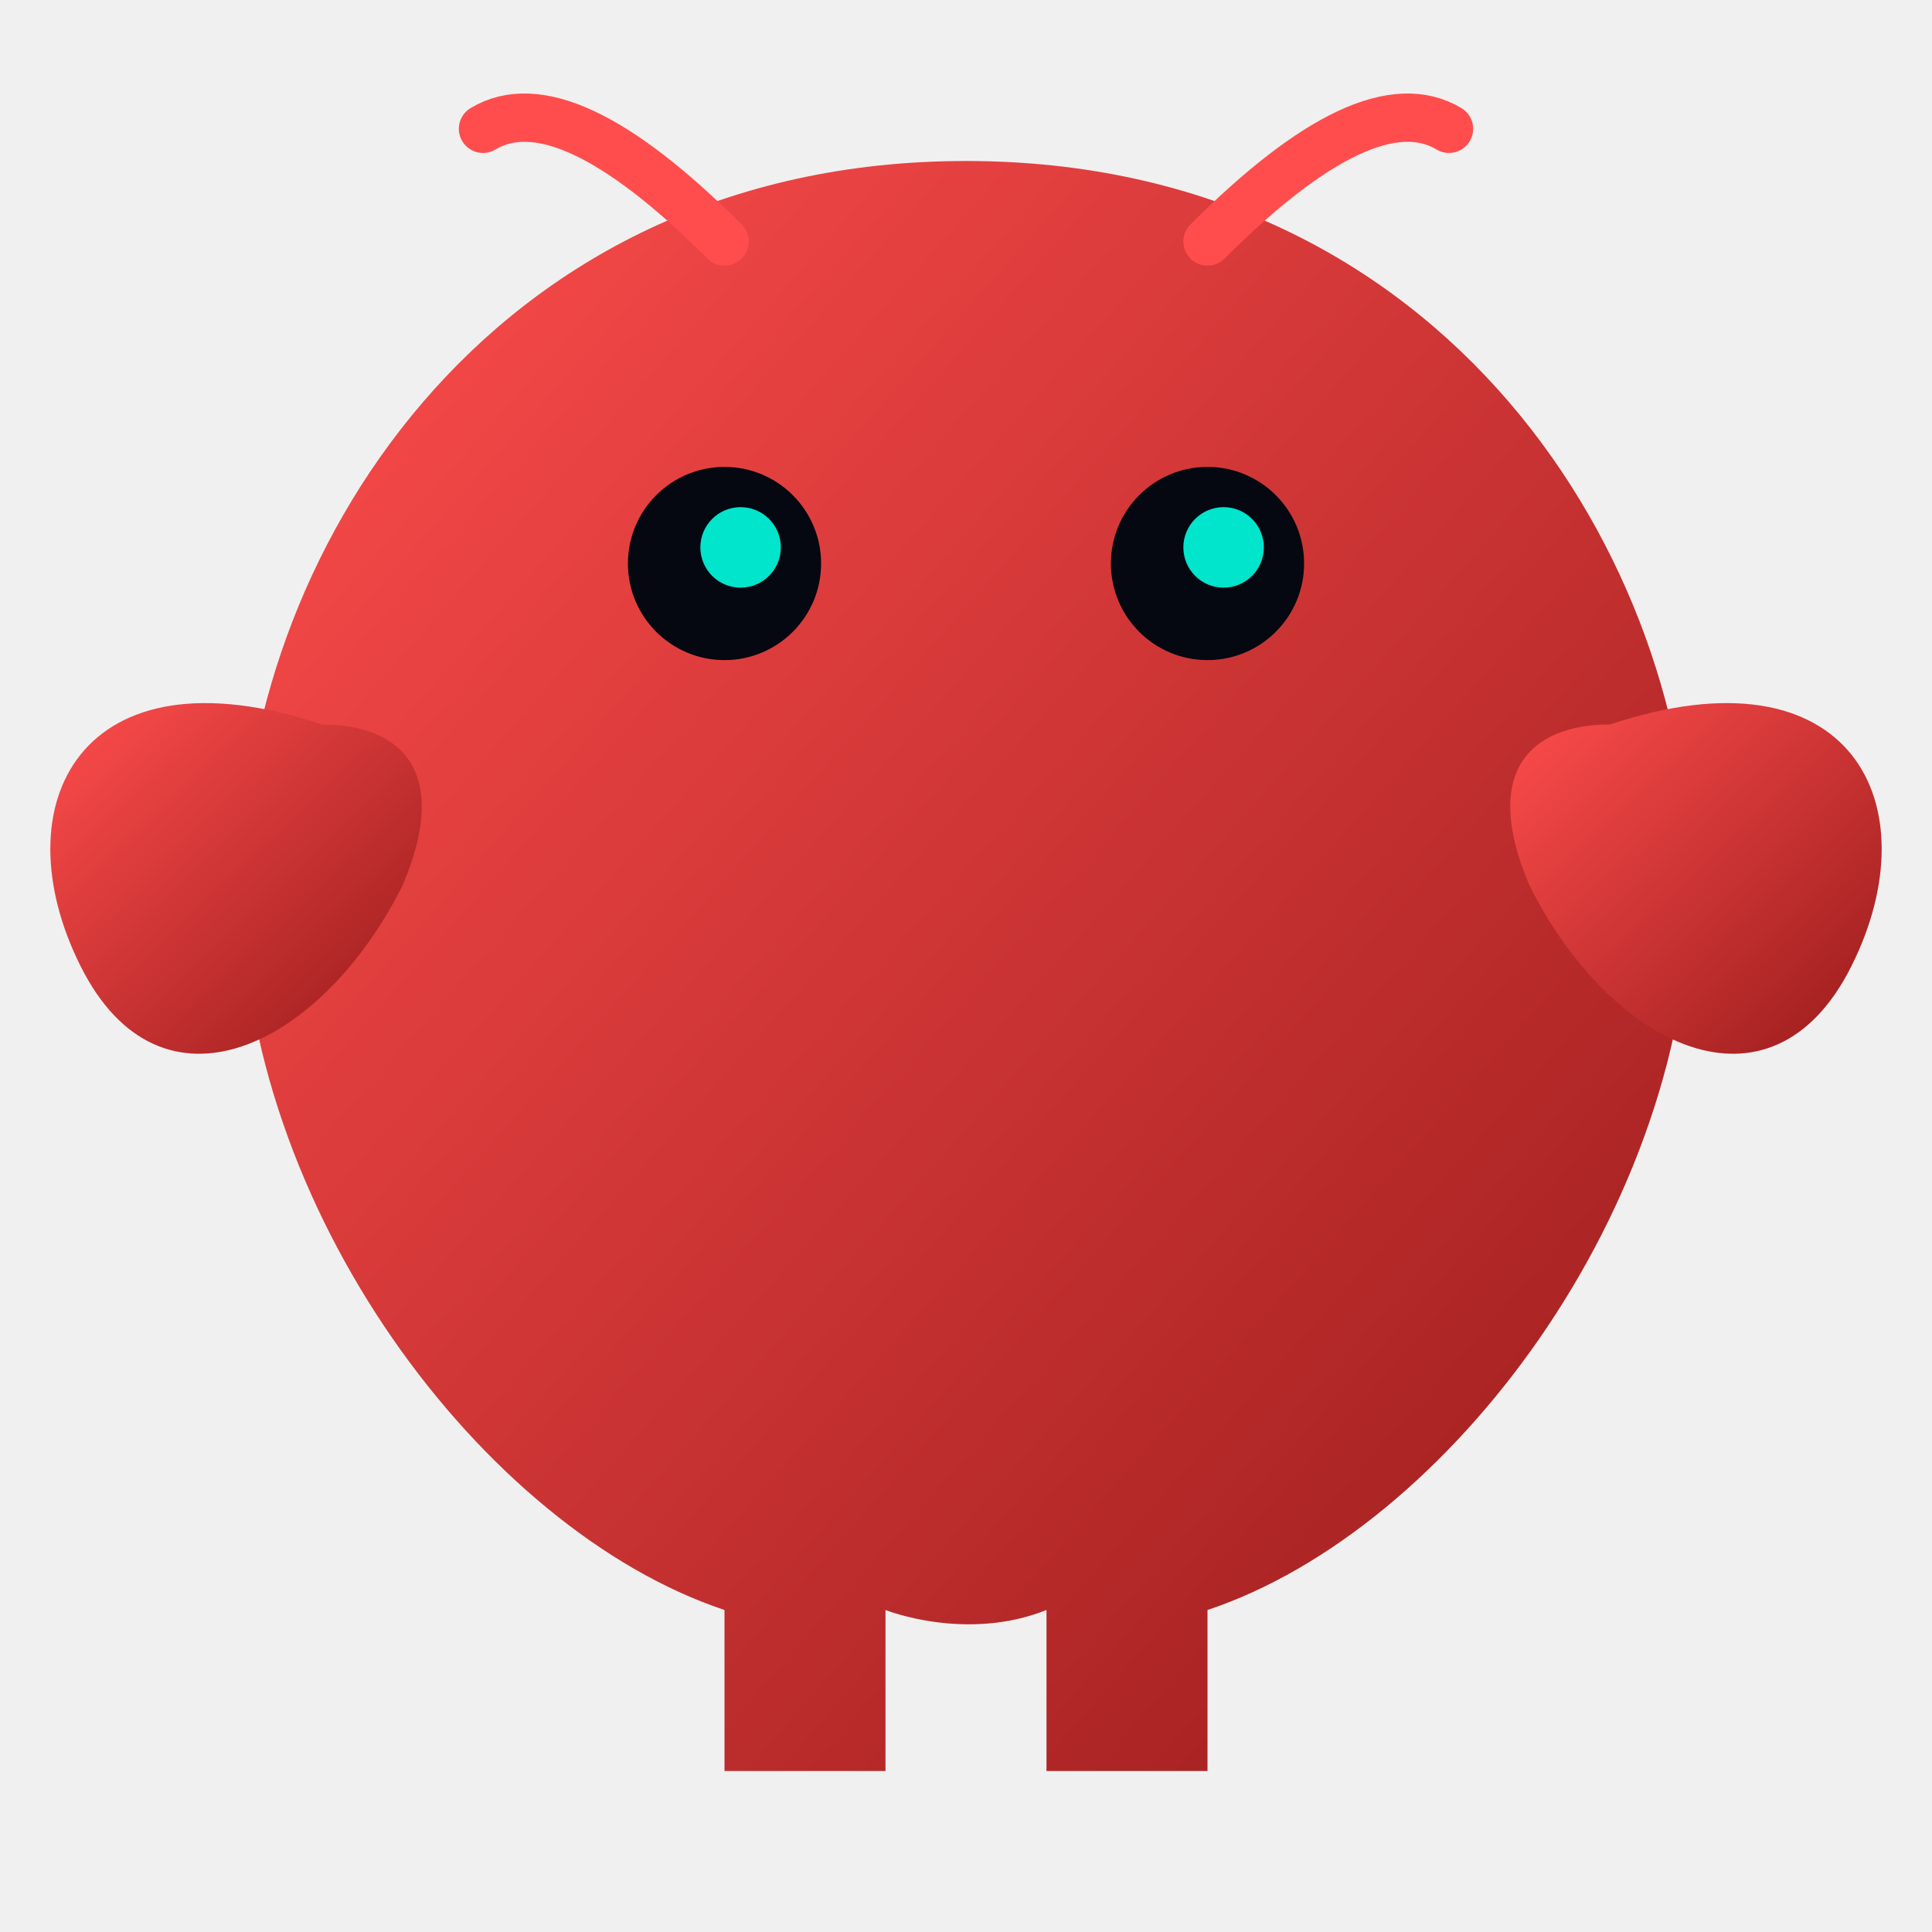
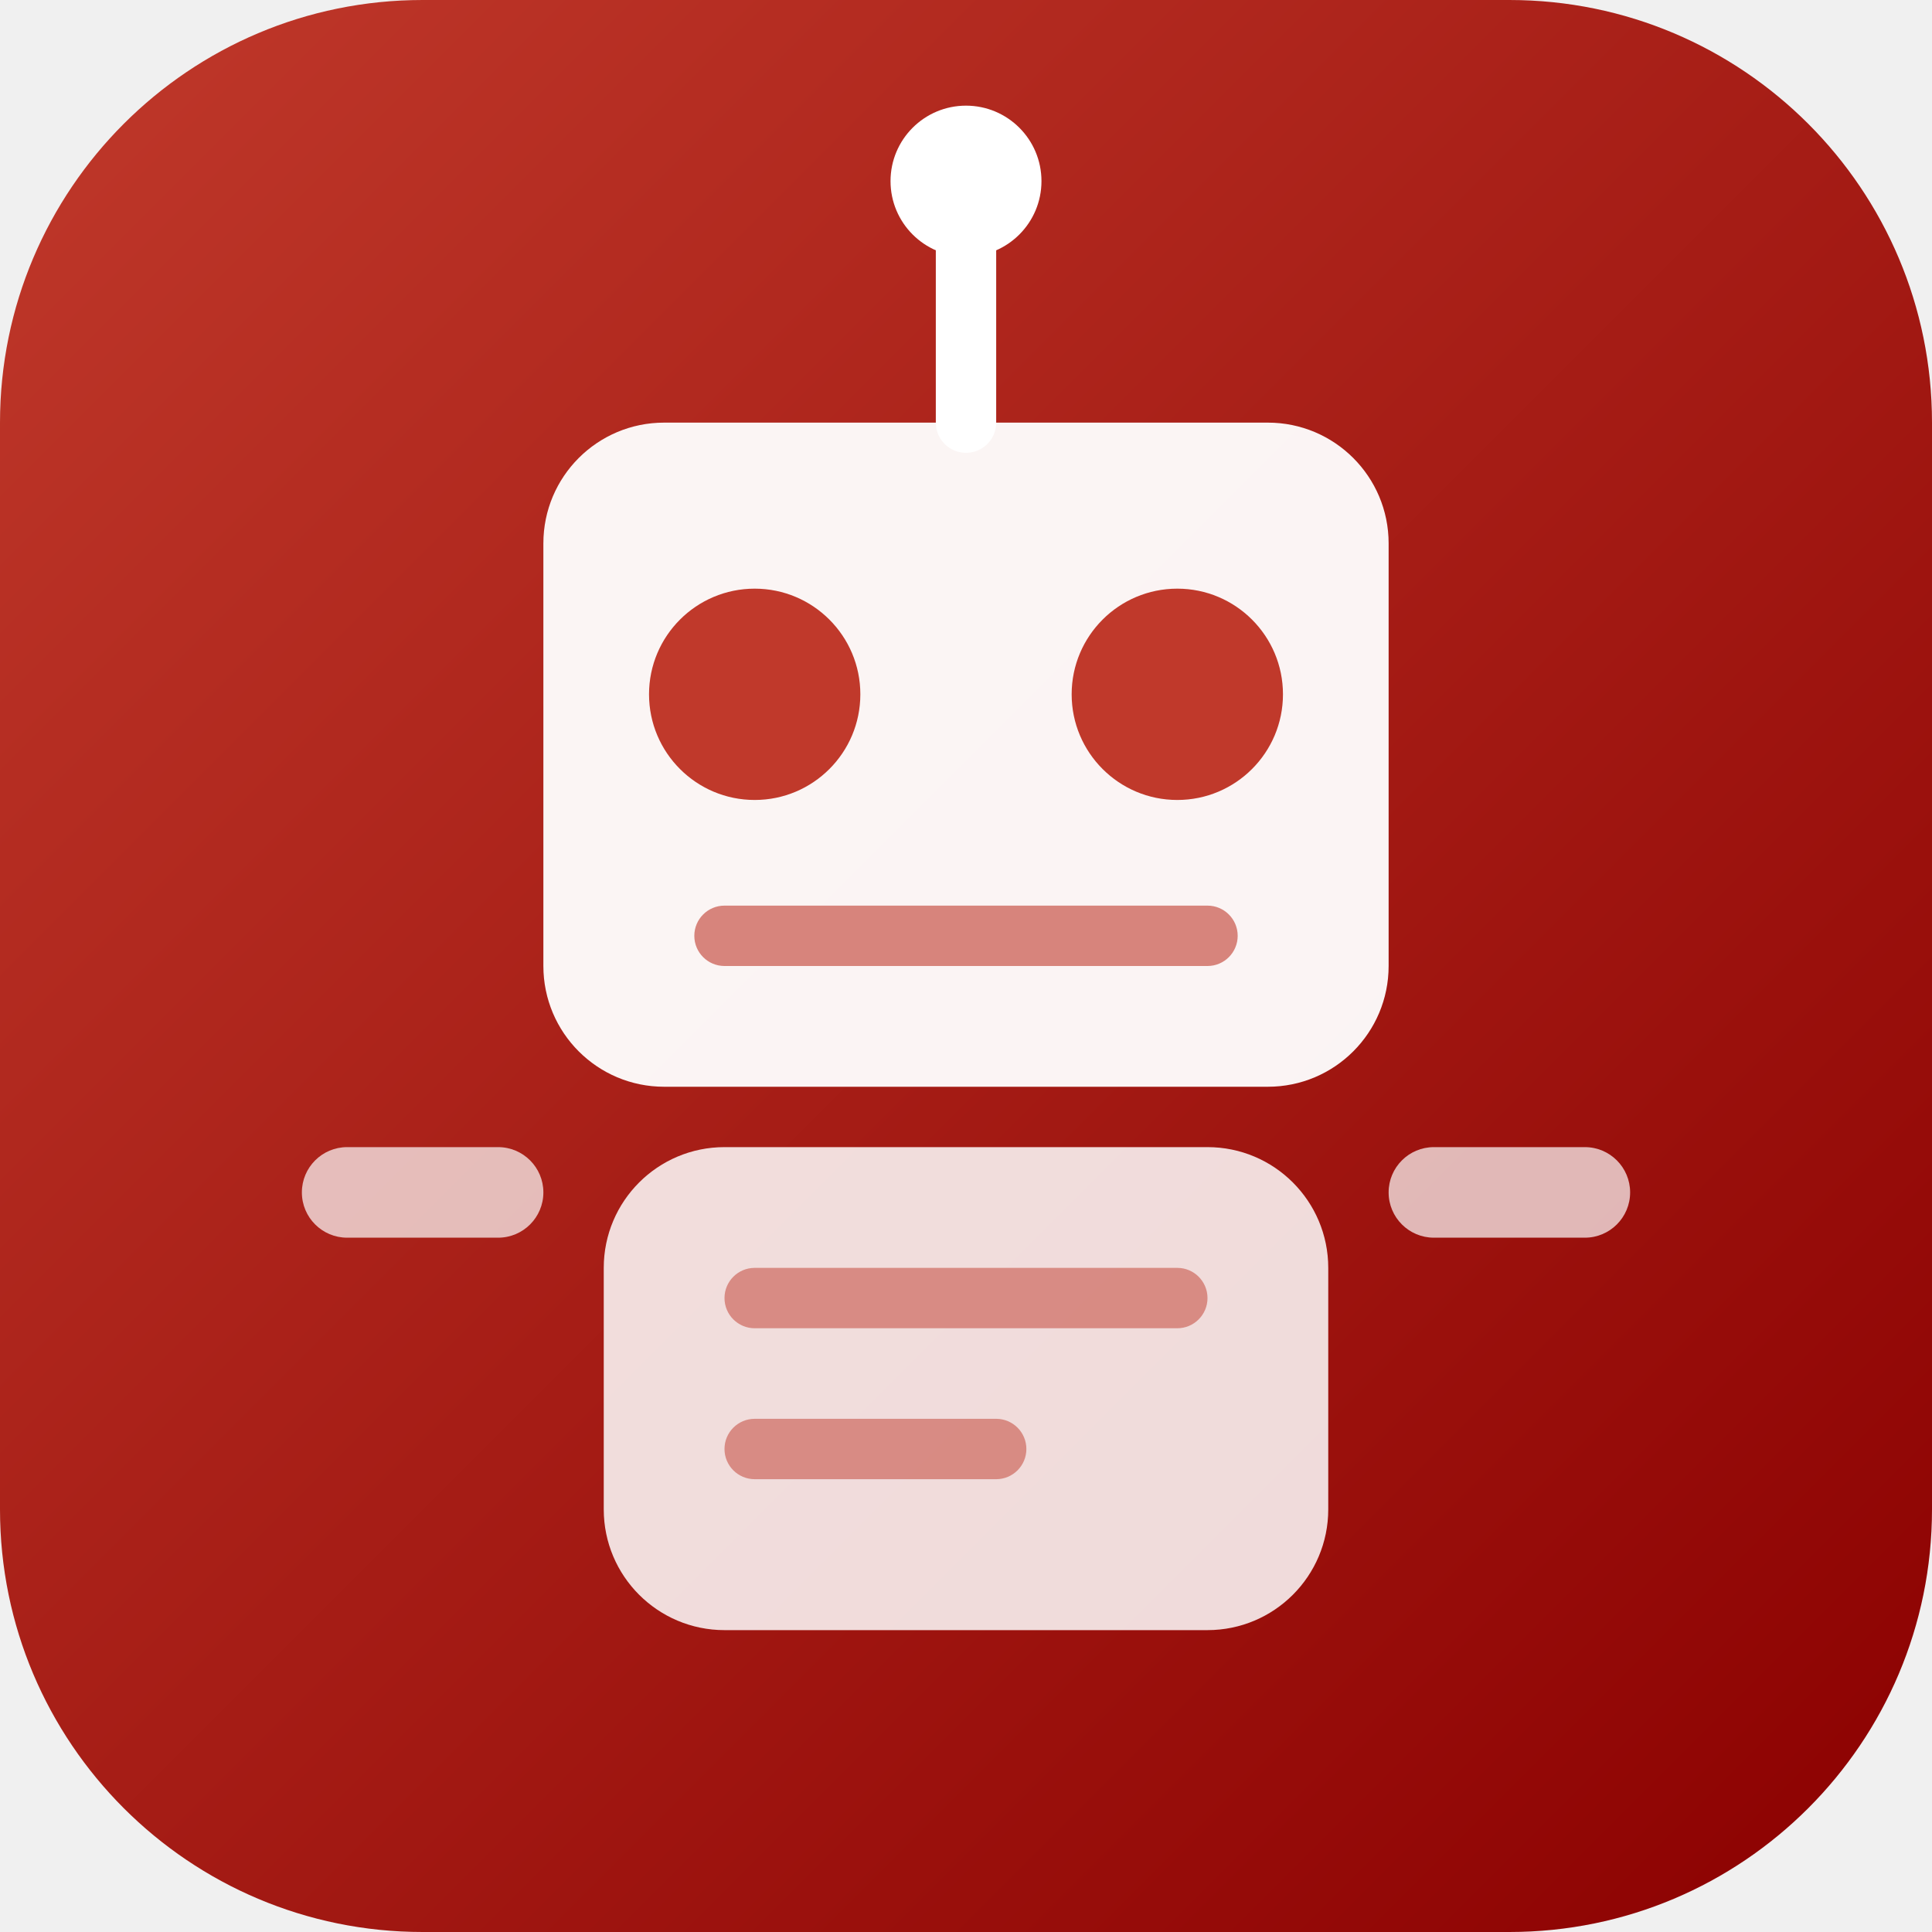
- <svg xmlns="http://www.w3.org/2000/svg" viewBox="0 0 120 120" fill="none">
+ <svg xmlns="http://www.w3.org/2000/svg" viewBox="0 0 64 64">
  <defs>
-     <linearGradient id="lobster-gradient" x1="0%" y1="0%" x2="100%" y2="100%">
-       <stop offset="0%" stop-color="#ff4d4d" />
-       <stop offset="100%" stop-color="#991b1b" />
+     <linearGradient id="bg" x1="0%" y1="0%" x2="100%" y2="100%">
+       <stop offset="0%" style="stop-color:#c0392b" />
+       <stop offset="100%" style="stop-color:#8b0000" />
    </linearGradient>
  </defs>
-   <path d="M60 10 C30 10 15 35 15 55 C15 75 30 95 45 100 L45 110 L55 110 L55 100 C55 100 60 102 65 100 L65 110 L75 110 L75 100 C90 95 105 75 105 55 C105 35 90 10 60 10Z" fill="url(#lobster-gradient)" />
-   <path d="M20 45 C5 40 0 50 5 60 C10 70 20 65 25 55 C28 48 25 45 20 45Z" fill="url(#lobster-gradient)" />
-   <path d="M100 45 C115 40 120 50 115 60 C110 70 100 65 95 55 C92 48 95 45 100 45Z" fill="url(#lobster-gradient)" />
-   <path d="M45 15 Q35 5 30 8" stroke="#ff4d4d" stroke-width="3" stroke-linecap="round" />
-   <path d="M75 15 Q85 5 90 8" stroke="#ff4d4d" stroke-width="3" stroke-linecap="round" />
-   <circle cx="45" cy="35" r="6" fill="#050810" />
-   <circle cx="75" cy="35" r="6" fill="#050810" />
-   <circle cx="46" cy="34" r="2.5" fill="#00e5cc" />
-   <circle cx="76" cy="34" r="2.5" fill="#00e5cc" />
+   <rect width="64" height="64" rx="14" fill="url(#bg)" />
+   <rect x="18" y="14" width="28" height="22" rx="4" fill="white" opacity="0.95" />
+   <circle cx="25" cy="23" r="3.5" fill="#c0392b" />
+   <circle cx="39" cy="23" r="3.5" fill="#c0392b" />
+   <rect x="23" y="30" width="18" height="2" rx="1" fill="#c0392b" opacity="0.6" />
+   <line x1="32" y1="14" x2="32" y2="8" stroke="white" stroke-width="2" stroke-linecap="round" />
+   <circle cx="32" cy="6" r="2.5" fill="white" />
+   <rect x="20" y="38" width="24" height="16" rx="4" fill="white" opacity="0.85" />
+   <rect x="24" y="42" width="16" height="2" rx="1" fill="#c0392b" opacity="0.5" />
+   <rect x="24" y="47" width="10" height="2" rx="1" fill="#c0392b" opacity="0.5" />
+   <rect x="10" y="38" width="8" height="3" rx="1.5" fill="white" opacity="0.7" />
+   <rect x="46" y="38" width="8" height="3" rx="1.5" fill="white" opacity="0.7" />
</svg>
